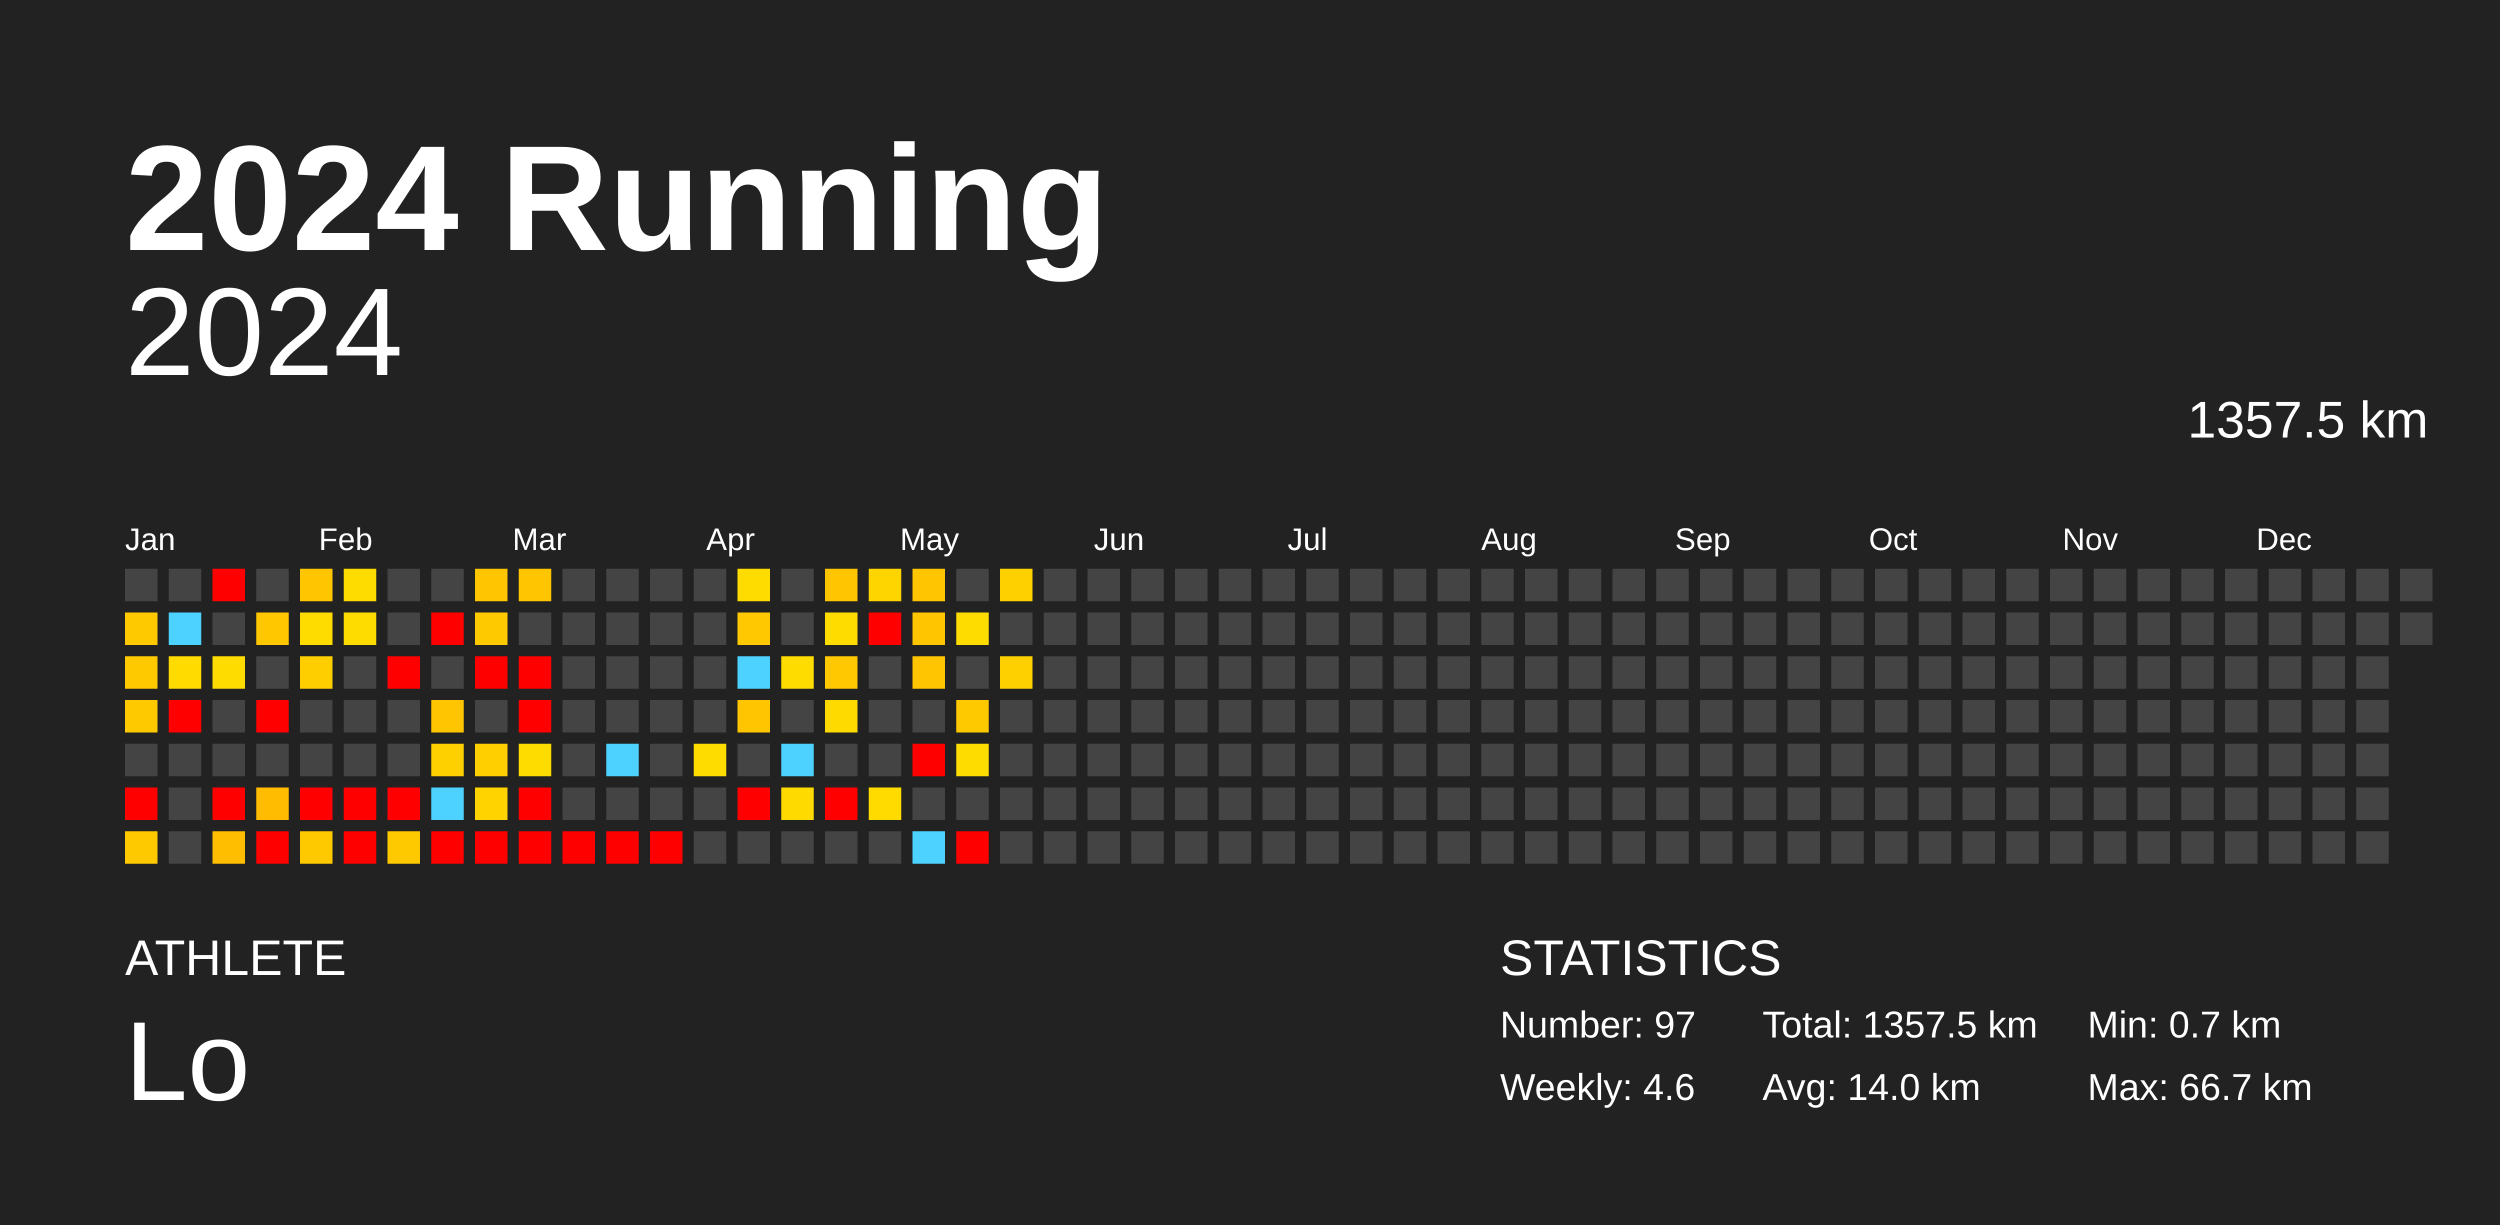
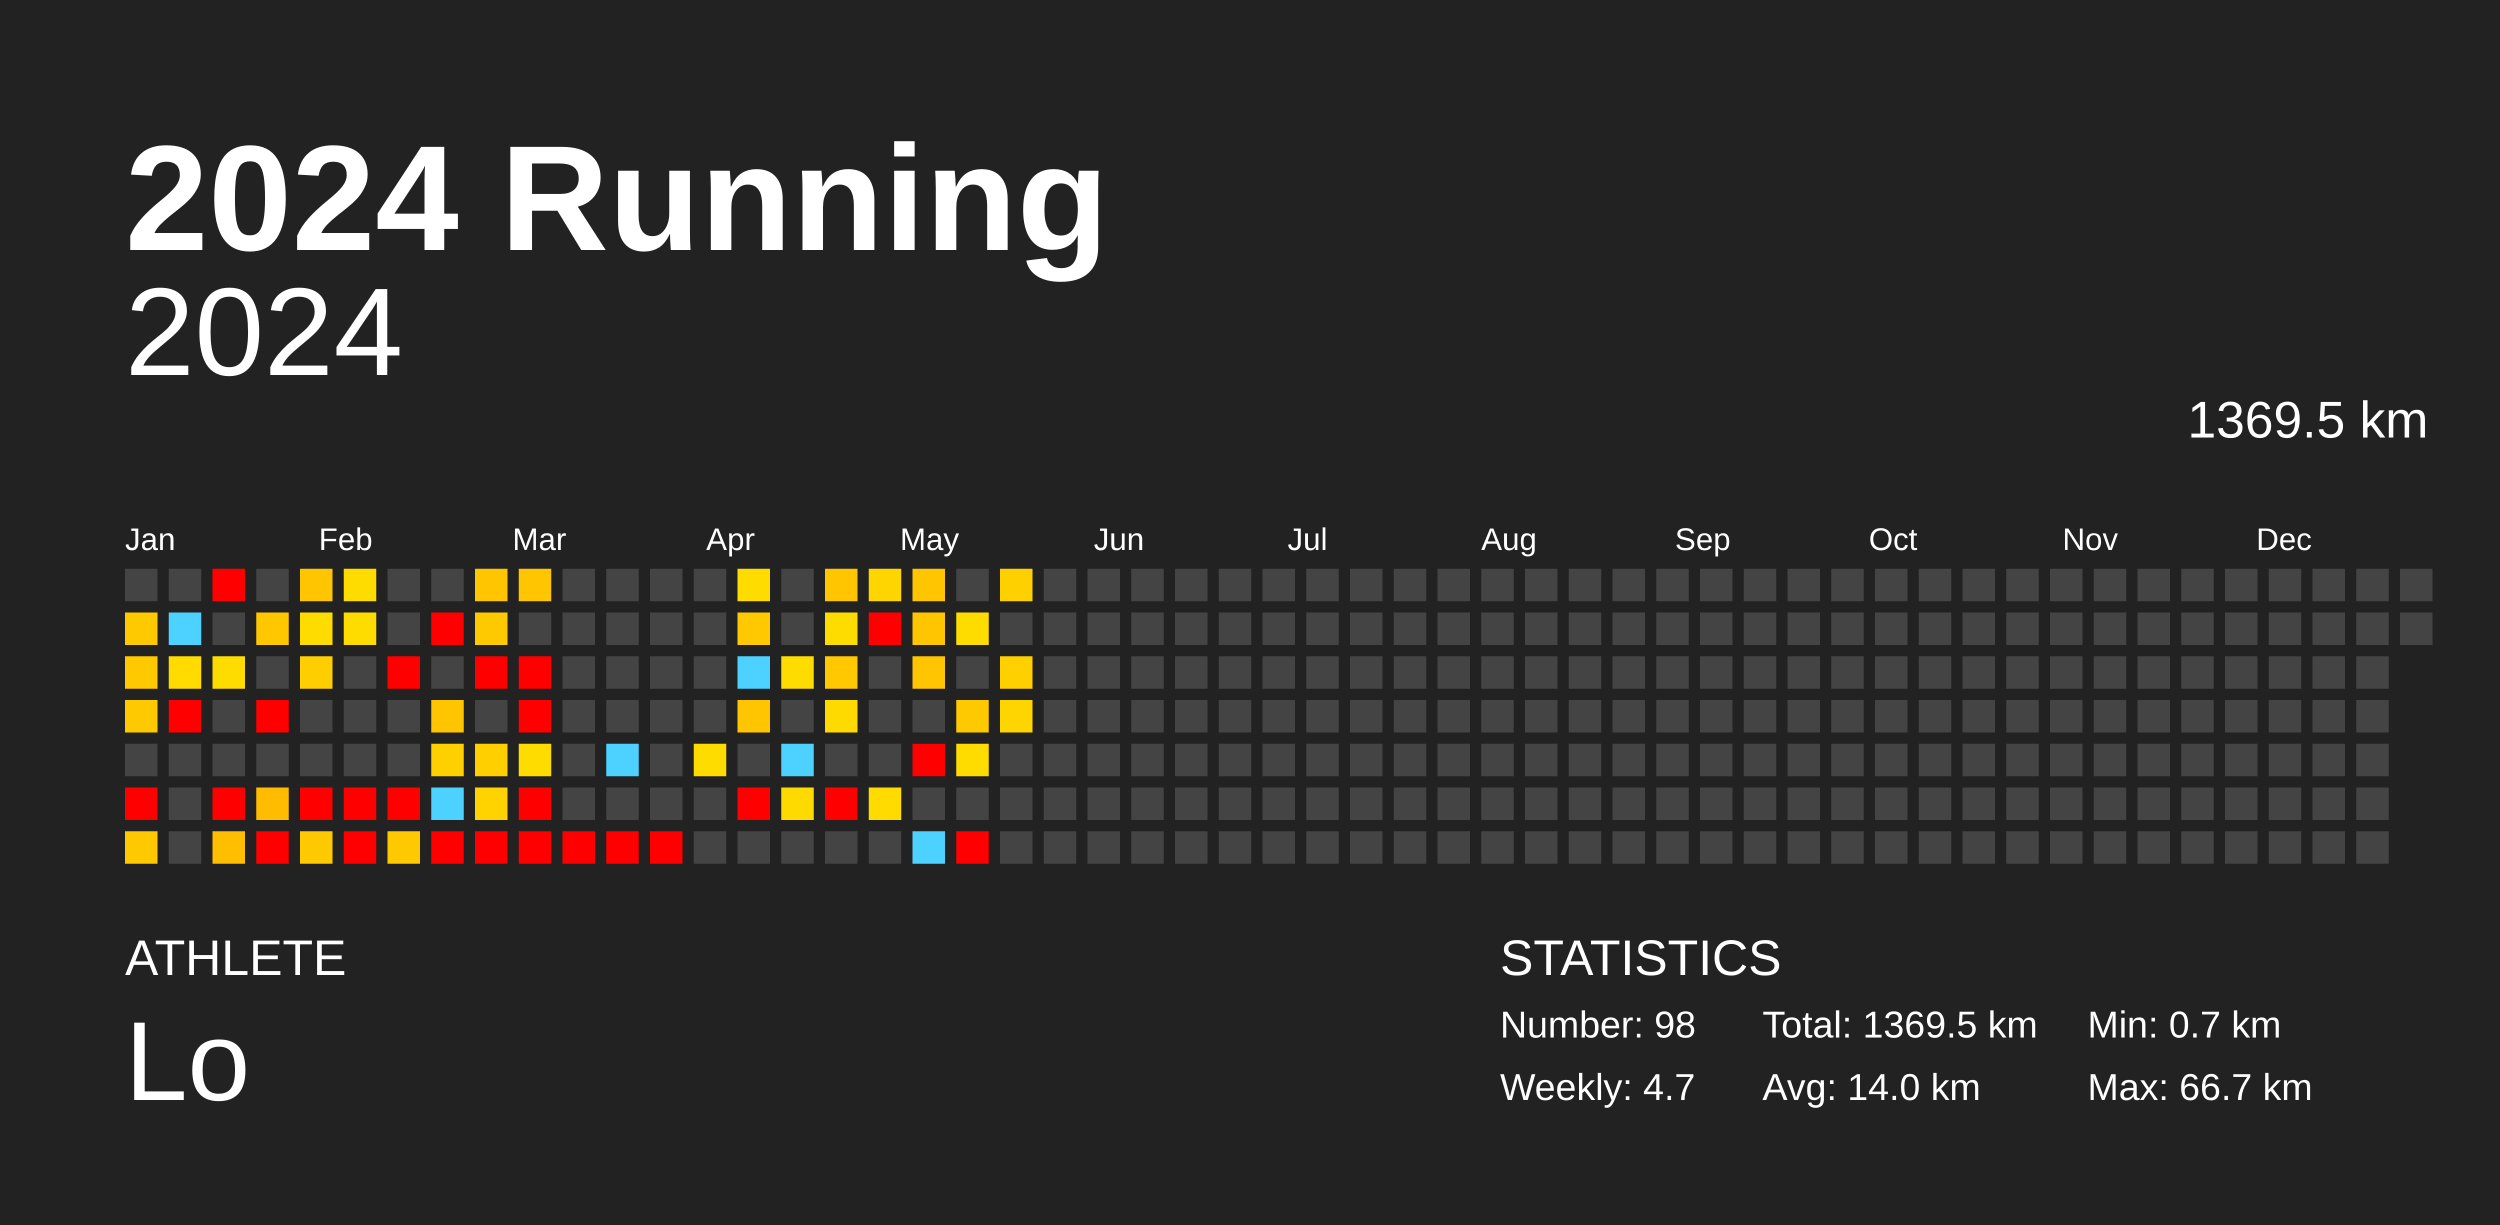
<svg xmlns="http://www.w3.org/2000/svg" baseProfile="full" height="98mm" version="1.1" viewBox="0,0,200,98" width="200mm">
  <defs />
  <rect fill="#222222" height="98" width="200" x="0" y="0" />
  <text fill="#FFFFFF" style="font-size:12px; font-family:Arial; font-weight:bold;" x="10" y="20">2024 Running</text>
  <text fill="#FFFFFF" style="font-size:4px; font-family:Arial" x="10" y="78">ATHLETE</text>
  <text fill="#FFFFFF" style="font-size:9px; font-family:Arial" x="10" y="88">Lo</text>
  <text fill="#FFFFFF" style="font-size:4px; font-family:Arial" x="120" y="78">STATISTICS</text>
-   <text fill="#FFFFFF" style="font-size:3px; font-family:Arial" x="120" y="83">Number: 97</text>
-   <text fill="#FFFFFF" style="font-size:3px; font-family:Arial" x="120" y="88">Weekly: 4.6</text>
-   <text fill="#FFFFFF" style="font-size:3px; font-family:Arial" x="141" y="83">Total: 1357.5 km</text>
+   <text fill="#FFFFFF" style="font-size:3px; font-family:Arial" x="120" y="83">Number: 98</text>
+   <text fill="#FFFFFF" style="font-size:3px; font-family:Arial" x="120" y="88">Weekly: 4.7</text>
+   <text fill="#FFFFFF" style="font-size:3px; font-family:Arial" x="141" y="83">Total: 1369.5 km</text>
  <text fill="#FFFFFF" style="font-size:3px; font-family:Arial" x="141" y="88">Avg: 14.0 km</text>
  <text fill="#FFFFFF" style="font-size:3px; font-family:Arial" x="167" y="83">Min: 0.7 km</text>
  <text fill="#FFFFFF" style="font-size:3px; font-family:Arial" x="167" y="88">Max: 66.7 km</text>
  <text alignment-baseline="hanging" fill="#FFFFFF" style="font-size:10.0px; font-family:Arial;" x="10" y="30">2024</text>
-   <text alignment-baseline="hanging" fill="#FFFFFF" style="font-size:4.125px; font-family:Arial;" x="175" y="35">1357.5 km</text>
+   <text alignment-baseline="hanging" fill="#FFFFFF" style="font-size:4.125px; font-family:Arial;" x="175" y="35">1369.5 km</text>
  <text fill="#FFFFFF" style="font-size:2.5px; font-family:Arial" x="10.0" y="44">Jan</text>
  <text fill="#FFFFFF" style="font-size:2.5px; font-family:Arial" x="25.5" y="44">Feb</text>
  <text fill="#FFFFFF" style="font-size:2.5px; font-family:Arial" x="41.0" y="44">Mar</text>
  <text fill="#FFFFFF" style="font-size:2.5px; font-family:Arial" x="56.5" y="44">Apr</text>
  <text fill="#FFFFFF" style="font-size:2.5px; font-family:Arial" x="72.0" y="44">May</text>
  <text fill="#FFFFFF" style="font-size:2.5px; font-family:Arial" x="87.5" y="44">Jun</text>
  <text fill="#FFFFFF" style="font-size:2.5px; font-family:Arial" x="103.0" y="44">Jul</text>
  <text fill="#FFFFFF" style="font-size:2.5px; font-family:Arial" x="118.5" y="44">Aug</text>
  <text fill="#FFFFFF" style="font-size:2.5px; font-family:Arial" x="134.0" y="44">Sep</text>
  <text fill="#FFFFFF" style="font-size:2.5px; font-family:Arial" x="149.5" y="44">Oct</text>
  <text fill="#FFFFFF" style="font-size:2.5px; font-family:Arial" x="165.0" y="44">Nov</text>
  <text fill="#FFFFFF" style="font-size:2.5px; font-family:Arial" x="180.5" y="44">Dec</text>
  <rect fill="#444444" height="2.6" width="2.6" x="10.0" y="45.5" />
  <rect fill="#ffc900" height="2.6" width="2.6" x="10.0" y="49.0" />
  <rect fill="#ffc900" height="2.6" width="2.6" x="10.0" y="52.5" />
  <rect fill="#ffc900" height="2.6" width="2.6" x="10.0" y="56.0" />
  <rect fill="#444444" height="2.6" width="2.6" x="10.0" y="59.5" />
  <rect fill="red" height="2.6" width="2.6" x="10.0" y="63.0" />
  <rect fill="#ffc900" height="2.6" width="2.6" x="10.0" y="66.5" />
  <rect fill="#444444" height="2.6" width="2.6" x="13.5" y="45.5" />
  <rect fill="#4dd2ff" height="2.6" width="2.6" x="13.5" y="49.0" />
  <rect fill="#ffdb00" height="2.6" width="2.6" x="13.5" y="52.5" />
  <rect fill="red" height="2.6" width="2.6" x="13.5" y="56.0" />
  <rect fill="#444444" height="2.6" width="2.6" x="13.5" y="59.5" />
  <rect fill="#444444" height="2.6" width="2.6" x="13.5" y="63.0" />
  <rect fill="#444444" height="2.6" width="2.6" x="13.5" y="66.5" />
  <rect fill="red" height="2.6" width="2.6" x="17.0" y="45.5" />
  <rect fill="#444444" height="2.6" width="2.6" x="17.0" y="49.0" />
  <rect fill="#ffdc00" height="2.6" width="2.6" x="17.0" y="52.5" />
  <rect fill="#444444" height="2.6" width="2.6" x="17.0" y="56.0" />
  <rect fill="#444444" height="2.6" width="2.6" x="17.0" y="59.5" />
  <rect fill="red" height="2.6" width="2.6" x="17.0" y="63.0" />
  <rect fill="#ffbe00" height="2.6" width="2.6" x="17.0" y="66.5" />
  <rect fill="#444444" height="2.6" width="2.6" x="20.5" y="45.5" />
  <rect fill="#ffc700" height="2.6" width="2.6" x="20.5" y="49.0" />
  <rect fill="#444444" height="2.6" width="2.6" x="20.5" y="52.5" />
  <rect fill="red" height="2.6" width="2.6" x="20.5" y="56.0" />
  <rect fill="#444444" height="2.6" width="2.6" x="20.5" y="59.5" />
  <rect fill="#ffbc00" height="2.6" width="2.6" x="20.5" y="63.0" />
  <rect fill="red" height="2.6" width="2.6" x="20.5" y="66.5" />
  <rect fill="#ffc500" height="2.6" width="2.6" x="24.0" y="45.5" />
  <rect fill="#ffdc00" height="2.6" width="2.6" x="24.0" y="49.0" />
  <rect fill="#ffce00" height="2.6" width="2.6" x="24.0" y="52.5" />
  <rect fill="#444444" height="2.6" width="2.6" x="24.0" y="56.0" />
  <rect fill="#444444" height="2.6" width="2.6" x="24.0" y="59.5" />
  <rect fill="red" height="2.6" width="2.6" x="24.0" y="63.0" />
  <rect fill="#ffc900" height="2.6" width="2.6" x="24.0" y="66.5" />
  <rect fill="#ffdc00" height="2.6" width="2.6" x="27.5" y="45.5" />
  <rect fill="#ffdc00" height="2.6" width="2.6" x="27.5" y="49.0" />
  <rect fill="#444444" height="2.6" width="2.6" x="27.5" y="52.5" />
  <rect fill="#444444" height="2.6" width="2.6" x="27.5" y="56.0" />
  <rect fill="#444444" height="2.6" width="2.6" x="27.5" y="59.5" />
  <rect fill="red" height="2.6" width="2.6" x="27.5" y="63.0" />
  <rect fill="red" height="2.6" width="2.6" x="27.5" y="66.5" />
  <rect fill="#444444" height="2.6" width="2.6" x="31.0" y="45.5" />
  <rect fill="#444444" height="2.6" width="2.6" x="31.0" y="49.0" />
  <rect fill="red" height="2.6" width="2.6" x="31.0" y="52.5" />
  <rect fill="#444444" height="2.6" width="2.6" x="31.0" y="56.0" />
  <rect fill="#444444" height="2.6" width="2.6" x="31.0" y="59.5" />
  <rect fill="red" height="2.6" width="2.6" x="31.0" y="63.0" />
  <rect fill="#ffc900" height="2.6" width="2.6" x="31.0" y="66.5" />
  <rect fill="#444444" height="2.6" width="2.6" x="34.5" y="45.5" />
  <rect fill="red" height="2.6" width="2.6" x="34.5" y="49.0" />
  <rect fill="#444444" height="2.6" width="2.6" x="34.5" y="52.5" />
  <rect fill="#ffc500" height="2.6" width="2.6" x="34.5" y="56.0" />
  <rect fill="#ffd000" height="2.6" width="2.6" x="34.5" y="59.5" />
  <rect fill="#4dd2ff" height="2.6" width="2.6" x="34.5" y="63.0" />
  <rect fill="red" height="2.6" width="2.6" x="34.5" y="66.5" />
  <rect fill="#ffc500" height="2.6" width="2.6" x="38.0" y="45.5" />
  <rect fill="#ffc900" height="2.6" width="2.6" x="38.0" y="49.0" />
  <rect fill="red" height="2.6" width="2.6" x="38.0" y="52.5" />
  <rect fill="#444444" height="2.6" width="2.6" x="38.0" y="56.0" />
  <rect fill="#ffcf00" height="2.6" width="2.6" x="38.0" y="59.5" />
  <rect fill="#ffd300" height="2.6" width="2.6" x="38.0" y="63.0" />
  <rect fill="red" height="2.6" width="2.6" x="38.0" y="66.5" />
  <rect fill="#ffc500" height="2.6" width="2.6" x="41.5" y="45.5" />
  <rect fill="#444444" height="2.6" width="2.6" x="41.5" y="49.0" />
  <rect fill="red" height="2.6" width="2.6" x="41.5" y="52.5" />
  <rect fill="red" height="2.6" width="2.6" x="41.5" y="56.0" />
  <rect fill="#ffdc00" height="2.6" width="2.6" x="41.5" y="59.5" />
  <rect fill="red" height="2.6" width="2.6" x="41.5" y="63.0" />
  <rect fill="red" height="2.6" width="2.6" x="41.5" y="66.5" />
  <rect fill="#444444" height="2.6" width="2.6" x="45.0" y="45.5" />
  <rect fill="#444444" height="2.6" width="2.6" x="45.0" y="49.0" />
  <rect fill="#444444" height="2.6" width="2.6" x="45.0" y="52.5" />
  <rect fill="#444444" height="2.6" width="2.6" x="45.0" y="56.0" />
  <rect fill="#444444" height="2.6" width="2.6" x="45.0" y="59.5" />
  <rect fill="#444444" height="2.6" width="2.6" x="45.0" y="63.0" />
  <rect fill="red" height="2.6" width="2.6" x="45.0" y="66.5" />
  <rect fill="#444444" height="2.6" width="2.6" x="48.5" y="45.5" />
  <rect fill="#444444" height="2.6" width="2.6" x="48.5" y="49.0" />
  <rect fill="#444444" height="2.6" width="2.6" x="48.5" y="52.5" />
  <rect fill="#444444" height="2.6" width="2.6" x="48.5" y="56.0" />
  <rect fill="#4dd2ff" height="2.6" width="2.6" x="48.5" y="59.5" />
  <rect fill="#444444" height="2.6" width="2.6" x="48.5" y="63.0" />
  <rect fill="red" height="2.6" width="2.6" x="48.5" y="66.5" />
  <rect fill="#444444" height="2.6" width="2.6" x="52.0" y="45.5" />
  <rect fill="#444444" height="2.6" width="2.6" x="52.0" y="49.0" />
  <rect fill="#444444" height="2.6" width="2.6" x="52.0" y="52.5" />
  <rect fill="#444444" height="2.6" width="2.6" x="52.0" y="56.0" />
  <rect fill="#444444" height="2.6" width="2.6" x="52.0" y="59.5" />
  <rect fill="#444444" height="2.6" width="2.6" x="52.0" y="63.0" />
  <rect fill="red" height="2.6" width="2.6" x="52.0" y="66.5" />
  <rect fill="#444444" height="2.6" width="2.6" x="55.5" y="45.5" />
  <rect fill="#444444" height="2.6" width="2.6" x="55.5" y="49.0" />
  <rect fill="#444444" height="2.6" width="2.6" x="55.5" y="52.5" />
  <rect fill="#444444" height="2.6" width="2.6" x="55.5" y="56.0" />
  <rect fill="#ffdc00" height="2.6" width="2.6" x="55.5" y="59.5" />
  <rect fill="#444444" height="2.6" width="2.6" x="55.5" y="63.0" />
  <rect fill="#444444" height="2.6" width="2.6" x="55.5" y="66.5" />
  <rect fill="#ffdc00" height="2.6" width="2.6" x="59.0" y="45.5" />
  <rect fill="#ffc800" height="2.6" width="2.6" x="59.0" y="49.0" />
  <rect fill="#4dd2ff" height="2.6" width="2.6" x="59.0" y="52.5" />
  <rect fill="#ffc500" height="2.6" width="2.6" x="59.0" y="56.0" />
  <rect fill="#444444" height="2.6" width="2.6" x="59.0" y="59.5" />
  <rect fill="red" height="2.6" width="2.6" x="59.0" y="63.0" />
  <rect fill="#444444" height="2.6" width="2.6" x="59.0" y="66.5" />
  <rect fill="#444444" height="2.6" width="2.6" x="62.5" y="45.5" />
  <rect fill="#444444" height="2.6" width="2.6" x="62.5" y="49.0" />
  <rect fill="#ffdc00" height="2.6" width="2.6" x="62.5" y="52.5" />
  <rect fill="#444444" height="2.6" width="2.6" x="62.5" y="56.0" />
  <rect fill="#4dd2ff" height="2.6" width="2.6" x="62.5" y="59.5" />
  <rect fill="#ffda00" height="2.6" width="2.6" x="62.5" y="63.0" />
  <rect fill="#444444" height="2.6" width="2.6" x="62.5" y="66.5" />
  <rect fill="#ffc500" height="2.6" width="2.6" x="66.0" y="45.5" />
  <rect fill="#ffdc00" height="2.6" width="2.6" x="66.0" y="49.0" />
  <rect fill="#ffc800" height="2.6" width="2.6" x="66.0" y="52.5" />
  <rect fill="#ffda00" height="2.6" width="2.6" x="66.0" y="56.0" />
  <rect fill="#444444" height="2.6" width="2.6" x="66.0" y="59.5" />
  <rect fill="red" height="2.6" width="2.6" x="66.0" y="63.0" />
  <rect fill="#444444" height="2.6" width="2.6" x="66.0" y="66.5" />
  <rect fill="#ffd500" height="2.6" width="2.6" x="69.5" y="45.5" />
  <rect fill="red" height="2.6" width="2.6" x="69.5" y="49.0" />
  <rect fill="#444444" height="2.6" width="2.6" x="69.5" y="52.5" />
  <rect fill="#444444" height="2.6" width="2.6" x="69.5" y="56.0" />
  <rect fill="#444444" height="2.6" width="2.6" x="69.5" y="59.5" />
  <rect fill="#ffdb00" height="2.6" width="2.6" x="69.5" y="63.0" />
  <rect fill="#444444" height="2.6" width="2.6" x="69.5" y="66.5" />
  <rect fill="#ffc500" height="2.6" width="2.6" x="73.0" y="45.5" />
  <rect fill="#ffc600" height="2.6" width="2.6" x="73.0" y="49.0" />
  <rect fill="#ffc500" height="2.6" width="2.6" x="73.0" y="52.5" />
  <rect fill="#444444" height="2.6" width="2.6" x="73.0" y="56.0" />
  <rect fill="red" height="2.6" width="2.6" x="73.0" y="59.5" />
  <rect fill="#444444" height="2.6" width="2.6" x="73.0" y="63.0" />
  <rect fill="#4dd2ff" height="2.6" width="2.6" x="73.0" y="66.5" />
  <rect fill="#444444" height="2.6" width="2.6" x="76.5" y="45.5" />
  <rect fill="#ffdc00" height="2.6" width="2.6" x="76.5" y="49.0" />
  <rect fill="#444444" height="2.6" width="2.6" x="76.5" y="52.5" />
  <rect fill="#ffc900" height="2.6" width="2.6" x="76.5" y="56.0" />
  <rect fill="#ffdc00" height="2.6" width="2.6" x="76.5" y="59.5" />
  <rect fill="#444444" height="2.6" width="2.6" x="76.5" y="63.0" />
  <rect fill="red" height="2.6" width="2.6" x="76.5" y="66.5" />
  <rect fill="#ffd000" height="2.6" width="2.6" x="80.0" y="45.5" />
  <rect fill="#444444" height="2.6" width="2.6" x="80.0" y="49.0" />
  <rect fill="#ffd000" height="2.6" width="2.6" x="80.0" y="52.5" />
-   <rect fill="#444444" height="2.6" width="2.6" x="80.0" y="56.0" />
+   <rect fill="#ffd500" height="2.6" width="2.6" x="80.0" y="56.0" />
  <rect fill="#444444" height="2.6" width="2.6" x="80.0" y="59.5" />
  <rect fill="#444444" height="2.6" width="2.6" x="80.0" y="63.0" />
  <rect fill="#444444" height="2.6" width="2.6" x="80.0" y="66.5" />
  <rect fill="#444444" height="2.6" width="2.6" x="83.5" y="45.5" />
  <rect fill="#444444" height="2.6" width="2.6" x="83.5" y="49.0" />
  <rect fill="#444444" height="2.6" width="2.6" x="83.5" y="52.5" />
  <rect fill="#444444" height="2.6" width="2.6" x="83.5" y="56.0" />
  <rect fill="#444444" height="2.6" width="2.6" x="83.5" y="59.5" />
  <rect fill="#444444" height="2.6" width="2.6" x="83.5" y="63.0" />
  <rect fill="#444444" height="2.6" width="2.6" x="83.5" y="66.5" />
  <rect fill="#444444" height="2.6" width="2.6" x="87.0" y="45.5" />
  <rect fill="#444444" height="2.6" width="2.6" x="87.0" y="49.0" />
  <rect fill="#444444" height="2.6" width="2.6" x="87.0" y="52.5" />
  <rect fill="#444444" height="2.6" width="2.6" x="87.0" y="56.0" />
  <rect fill="#444444" height="2.6" width="2.6" x="87.0" y="59.5" />
  <rect fill="#444444" height="2.6" width="2.6" x="87.0" y="63.0" />
  <rect fill="#444444" height="2.6" width="2.6" x="87.0" y="66.5" />
  <rect fill="#444444" height="2.6" width="2.6" x="90.5" y="45.5" />
  <rect fill="#444444" height="2.6" width="2.6" x="90.5" y="49.0" />
  <rect fill="#444444" height="2.6" width="2.6" x="90.5" y="52.5" />
  <rect fill="#444444" height="2.6" width="2.6" x="90.5" y="56.0" />
  <rect fill="#444444" height="2.6" width="2.6" x="90.5" y="59.5" />
  <rect fill="#444444" height="2.6" width="2.6" x="90.5" y="63.0" />
  <rect fill="#444444" height="2.6" width="2.6" x="90.5" y="66.5" />
  <rect fill="#444444" height="2.6" width="2.6" x="94.0" y="45.5" />
  <rect fill="#444444" height="2.6" width="2.6" x="94.0" y="49.0" />
  <rect fill="#444444" height="2.6" width="2.6" x="94.0" y="52.5" />
  <rect fill="#444444" height="2.6" width="2.6" x="94.0" y="56.0" />
  <rect fill="#444444" height="2.6" width="2.6" x="94.0" y="59.5" />
  <rect fill="#444444" height="2.6" width="2.6" x="94.0" y="63.0" />
  <rect fill="#444444" height="2.6" width="2.6" x="94.0" y="66.5" />
  <rect fill="#444444" height="2.6" width="2.6" x="97.5" y="45.5" />
  <rect fill="#444444" height="2.6" width="2.6" x="97.5" y="49.0" />
  <rect fill="#444444" height="2.6" width="2.6" x="97.5" y="52.5" />
  <rect fill="#444444" height="2.6" width="2.6" x="97.5" y="56.0" />
  <rect fill="#444444" height="2.6" width="2.6" x="97.5" y="59.5" />
  <rect fill="#444444" height="2.6" width="2.6" x="97.5" y="63.0" />
  <rect fill="#444444" height="2.6" width="2.6" x="97.5" y="66.5" />
  <rect fill="#444444" height="2.6" width="2.6" x="101.0" y="45.5" />
  <rect fill="#444444" height="2.6" width="2.6" x="101.0" y="49.0" />
  <rect fill="#444444" height="2.6" width="2.6" x="101.0" y="52.5" />
  <rect fill="#444444" height="2.6" width="2.6" x="101.0" y="56.0" />
  <rect fill="#444444" height="2.6" width="2.6" x="101.0" y="59.5" />
  <rect fill="#444444" height="2.6" width="2.6" x="101.0" y="63.0" />
  <rect fill="#444444" height="2.6" width="2.6" x="101.0" y="66.5" />
  <rect fill="#444444" height="2.6" width="2.6" x="104.5" y="45.5" />
  <rect fill="#444444" height="2.6" width="2.6" x="104.5" y="49.0" />
  <rect fill="#444444" height="2.6" width="2.6" x="104.5" y="52.5" />
  <rect fill="#444444" height="2.6" width="2.6" x="104.5" y="56.0" />
  <rect fill="#444444" height="2.6" width="2.6" x="104.5" y="59.5" />
  <rect fill="#444444" height="2.6" width="2.6" x="104.5" y="63.0" />
  <rect fill="#444444" height="2.6" width="2.6" x="104.5" y="66.5" />
  <rect fill="#444444" height="2.6" width="2.6" x="108.0" y="45.5" />
  <rect fill="#444444" height="2.6" width="2.6" x="108.0" y="49.0" />
  <rect fill="#444444" height="2.6" width="2.6" x="108.0" y="52.5" />
  <rect fill="#444444" height="2.6" width="2.6" x="108.0" y="56.0" />
  <rect fill="#444444" height="2.6" width="2.6" x="108.0" y="59.5" />
  <rect fill="#444444" height="2.6" width="2.6" x="108.0" y="63.0" />
  <rect fill="#444444" height="2.6" width="2.6" x="108.0" y="66.5" />
  <rect fill="#444444" height="2.6" width="2.6" x="111.5" y="45.5" />
  <rect fill="#444444" height="2.6" width="2.6" x="111.5" y="49.0" />
  <rect fill="#444444" height="2.6" width="2.6" x="111.5" y="52.5" />
  <rect fill="#444444" height="2.6" width="2.6" x="111.5" y="56.0" />
  <rect fill="#444444" height="2.6" width="2.6" x="111.5" y="59.5" />
  <rect fill="#444444" height="2.6" width="2.6" x="111.5" y="63.0" />
  <rect fill="#444444" height="2.6" width="2.6" x="111.5" y="66.5" />
  <rect fill="#444444" height="2.6" width="2.6" x="115.0" y="45.5" />
  <rect fill="#444444" height="2.6" width="2.6" x="115.0" y="49.0" />
  <rect fill="#444444" height="2.6" width="2.6" x="115.0" y="52.5" />
  <rect fill="#444444" height="2.6" width="2.6" x="115.0" y="56.0" />
  <rect fill="#444444" height="2.6" width="2.6" x="115.0" y="59.5" />
  <rect fill="#444444" height="2.6" width="2.6" x="115.0" y="63.0" />
  <rect fill="#444444" height="2.6" width="2.6" x="115.0" y="66.5" />
  <rect fill="#444444" height="2.6" width="2.6" x="118.5" y="45.5" />
  <rect fill="#444444" height="2.6" width="2.6" x="118.5" y="49.0" />
  <rect fill="#444444" height="2.6" width="2.6" x="118.5" y="52.5" />
  <rect fill="#444444" height="2.6" width="2.6" x="118.5" y="56.0" />
  <rect fill="#444444" height="2.6" width="2.6" x="118.5" y="59.5" />
  <rect fill="#444444" height="2.6" width="2.6" x="118.5" y="63.0" />
  <rect fill="#444444" height="2.6" width="2.6" x="118.5" y="66.5" />
  <rect fill="#444444" height="2.6" width="2.6" x="122.0" y="45.5" />
  <rect fill="#444444" height="2.6" width="2.6" x="122.0" y="49.0" />
  <rect fill="#444444" height="2.6" width="2.6" x="122.0" y="52.5" />
  <rect fill="#444444" height="2.6" width="2.6" x="122.0" y="56.0" />
  <rect fill="#444444" height="2.6" width="2.6" x="122.0" y="59.5" />
  <rect fill="#444444" height="2.6" width="2.6" x="122.0" y="63.0" />
  <rect fill="#444444" height="2.6" width="2.6" x="122.0" y="66.5" />
  <rect fill="#444444" height="2.6" width="2.6" x="125.5" y="45.5" />
  <rect fill="#444444" height="2.6" width="2.6" x="125.5" y="49.0" />
  <rect fill="#444444" height="2.6" width="2.6" x="125.5" y="52.5" />
  <rect fill="#444444" height="2.6" width="2.6" x="125.5" y="56.0" />
  <rect fill="#444444" height="2.6" width="2.6" x="125.5" y="59.5" />
  <rect fill="#444444" height="2.6" width="2.6" x="125.5" y="63.0" />
  <rect fill="#444444" height="2.6" width="2.6" x="125.5" y="66.5" />
  <rect fill="#444444" height="2.6" width="2.6" x="129.0" y="45.5" />
  <rect fill="#444444" height="2.6" width="2.6" x="129.0" y="49.0" />
  <rect fill="#444444" height="2.6" width="2.6" x="129.0" y="52.5" />
  <rect fill="#444444" height="2.6" width="2.6" x="129.0" y="56.0" />
  <rect fill="#444444" height="2.6" width="2.6" x="129.0" y="59.5" />
  <rect fill="#444444" height="2.6" width="2.6" x="129.0" y="63.0" />
  <rect fill="#444444" height="2.6" width="2.6" x="129.0" y="66.5" />
  <rect fill="#444444" height="2.6" width="2.6" x="132.5" y="45.5" />
  <rect fill="#444444" height="2.6" width="2.6" x="132.5" y="49.0" />
  <rect fill="#444444" height="2.6" width="2.6" x="132.5" y="52.5" />
  <rect fill="#444444" height="2.6" width="2.6" x="132.5" y="56.0" />
  <rect fill="#444444" height="2.6" width="2.6" x="132.5" y="59.5" />
  <rect fill="#444444" height="2.6" width="2.6" x="132.5" y="63.0" />
  <rect fill="#444444" height="2.6" width="2.6" x="132.5" y="66.5" />
  <rect fill="#444444" height="2.6" width="2.6" x="136.0" y="45.5" />
  <rect fill="#444444" height="2.6" width="2.6" x="136.0" y="49.0" />
  <rect fill="#444444" height="2.6" width="2.6" x="136.0" y="52.5" />
  <rect fill="#444444" height="2.6" width="2.6" x="136.0" y="56.0" />
  <rect fill="#444444" height="2.6" width="2.6" x="136.0" y="59.5" />
  <rect fill="#444444" height="2.6" width="2.6" x="136.0" y="63.0" />
  <rect fill="#444444" height="2.6" width="2.6" x="136.0" y="66.5" />
  <rect fill="#444444" height="2.6" width="2.6" x="139.5" y="45.5" />
  <rect fill="#444444" height="2.6" width="2.6" x="139.5" y="49.0" />
  <rect fill="#444444" height="2.6" width="2.6" x="139.5" y="52.5" />
  <rect fill="#444444" height="2.6" width="2.6" x="139.5" y="56.0" />
  <rect fill="#444444" height="2.6" width="2.6" x="139.5" y="59.5" />
  <rect fill="#444444" height="2.6" width="2.6" x="139.5" y="63.0" />
  <rect fill="#444444" height="2.6" width="2.6" x="139.5" y="66.5" />
  <rect fill="#444444" height="2.6" width="2.6" x="143.0" y="45.5" />
  <rect fill="#444444" height="2.6" width="2.6" x="143.0" y="49.0" />
  <rect fill="#444444" height="2.6" width="2.6" x="143.0" y="52.5" />
  <rect fill="#444444" height="2.6" width="2.6" x="143.0" y="56.0" />
  <rect fill="#444444" height="2.6" width="2.6" x="143.0" y="59.5" />
  <rect fill="#444444" height="2.6" width="2.6" x="143.0" y="63.0" />
  <rect fill="#444444" height="2.6" width="2.6" x="143.0" y="66.5" />
  <rect fill="#444444" height="2.6" width="2.6" x="146.5" y="45.5" />
  <rect fill="#444444" height="2.6" width="2.6" x="146.5" y="49.0" />
  <rect fill="#444444" height="2.6" width="2.6" x="146.5" y="52.5" />
  <rect fill="#444444" height="2.6" width="2.6" x="146.5" y="56.0" />
  <rect fill="#444444" height="2.6" width="2.6" x="146.5" y="59.5" />
  <rect fill="#444444" height="2.6" width="2.6" x="146.5" y="63.0" />
  <rect fill="#444444" height="2.6" width="2.6" x="146.5" y="66.5" />
  <rect fill="#444444" height="2.6" width="2.6" x="150.0" y="45.5" />
  <rect fill="#444444" height="2.6" width="2.6" x="150.0" y="49.0" />
  <rect fill="#444444" height="2.6" width="2.6" x="150.0" y="52.5" />
  <rect fill="#444444" height="2.6" width="2.6" x="150.0" y="56.0" />
  <rect fill="#444444" height="2.6" width="2.6" x="150.0" y="59.5" />
  <rect fill="#444444" height="2.6" width="2.6" x="150.0" y="63.0" />
  <rect fill="#444444" height="2.6" width="2.6" x="150.0" y="66.5" />
  <rect fill="#444444" height="2.6" width="2.6" x="153.5" y="45.5" />
  <rect fill="#444444" height="2.6" width="2.6" x="153.5" y="49.0" />
  <rect fill="#444444" height="2.6" width="2.6" x="153.5" y="52.5" />
  <rect fill="#444444" height="2.6" width="2.6" x="153.5" y="56.0" />
  <rect fill="#444444" height="2.6" width="2.6" x="153.5" y="59.5" />
  <rect fill="#444444" height="2.6" width="2.6" x="153.5" y="63.0" />
  <rect fill="#444444" height="2.6" width="2.6" x="153.5" y="66.5" />
  <rect fill="#444444" height="2.6" width="2.6" x="157.0" y="45.5" />
  <rect fill="#444444" height="2.6" width="2.6" x="157.0" y="49.0" />
  <rect fill="#444444" height="2.6" width="2.6" x="157.0" y="52.5" />
  <rect fill="#444444" height="2.6" width="2.6" x="157.0" y="56.0" />
  <rect fill="#444444" height="2.6" width="2.6" x="157.0" y="59.5" />
  <rect fill="#444444" height="2.6" width="2.6" x="157.0" y="63.0" />
  <rect fill="#444444" height="2.6" width="2.6" x="157.0" y="66.5" />
  <rect fill="#444444" height="2.6" width="2.6" x="160.5" y="45.5" />
  <rect fill="#444444" height="2.6" width="2.6" x="160.5" y="49.0" />
  <rect fill="#444444" height="2.6" width="2.6" x="160.5" y="52.5" />
  <rect fill="#444444" height="2.6" width="2.6" x="160.5" y="56.0" />
  <rect fill="#444444" height="2.6" width="2.6" x="160.5" y="59.5" />
  <rect fill="#444444" height="2.6" width="2.6" x="160.5" y="63.0" />
  <rect fill="#444444" height="2.6" width="2.6" x="160.5" y="66.5" />
  <rect fill="#444444" height="2.6" width="2.6" x="164.0" y="45.5" />
  <rect fill="#444444" height="2.6" width="2.6" x="164.0" y="49.0" />
  <rect fill="#444444" height="2.6" width="2.6" x="164.0" y="52.5" />
  <rect fill="#444444" height="2.6" width="2.6" x="164.0" y="56.0" />
  <rect fill="#444444" height="2.6" width="2.6" x="164.0" y="59.5" />
  <rect fill="#444444" height="2.6" width="2.6" x="164.0" y="63.0" />
  <rect fill="#444444" height="2.6" width="2.6" x="164.0" y="66.5" />
  <rect fill="#444444" height="2.6" width="2.6" x="167.5" y="45.5" />
  <rect fill="#444444" height="2.6" width="2.6" x="167.5" y="49.0" />
  <rect fill="#444444" height="2.6" width="2.6" x="167.5" y="52.5" />
  <rect fill="#444444" height="2.6" width="2.6" x="167.5" y="56.0" />
  <rect fill="#444444" height="2.6" width="2.6" x="167.5" y="59.5" />
  <rect fill="#444444" height="2.6" width="2.6" x="167.5" y="63.0" />
  <rect fill="#444444" height="2.6" width="2.6" x="167.5" y="66.5" />
  <rect fill="#444444" height="2.6" width="2.6" x="171.0" y="45.5" />
  <rect fill="#444444" height="2.6" width="2.6" x="171.0" y="49.0" />
  <rect fill="#444444" height="2.6" width="2.6" x="171.0" y="52.5" />
  <rect fill="#444444" height="2.6" width="2.6" x="171.0" y="56.0" />
  <rect fill="#444444" height="2.6" width="2.6" x="171.0" y="59.5" />
  <rect fill="#444444" height="2.6" width="2.6" x="171.0" y="63.0" />
  <rect fill="#444444" height="2.6" width="2.6" x="171.0" y="66.5" />
  <rect fill="#444444" height="2.6" width="2.6" x="174.5" y="45.5" />
  <rect fill="#444444" height="2.6" width="2.6" x="174.5" y="49.0" />
  <rect fill="#444444" height="2.6" width="2.6" x="174.5" y="52.5" />
  <rect fill="#444444" height="2.6" width="2.6" x="174.5" y="56.0" />
  <rect fill="#444444" height="2.6" width="2.6" x="174.5" y="59.5" />
  <rect fill="#444444" height="2.6" width="2.6" x="174.5" y="63.0" />
  <rect fill="#444444" height="2.6" width="2.6" x="174.5" y="66.5" />
  <rect fill="#444444" height="2.6" width="2.6" x="178.0" y="45.5" />
  <rect fill="#444444" height="2.6" width="2.6" x="178.0" y="49.0" />
  <rect fill="#444444" height="2.6" width="2.6" x="178.0" y="52.5" />
  <rect fill="#444444" height="2.6" width="2.6" x="178.0" y="56.0" />
  <rect fill="#444444" height="2.6" width="2.6" x="178.0" y="59.5" />
  <rect fill="#444444" height="2.6" width="2.6" x="178.0" y="63.0" />
  <rect fill="#444444" height="2.6" width="2.6" x="178.0" y="66.5" />
  <rect fill="#444444" height="2.6" width="2.6" x="181.5" y="45.5" />
  <rect fill="#444444" height="2.6" width="2.6" x="181.5" y="49.0" />
  <rect fill="#444444" height="2.6" width="2.6" x="181.5" y="52.5" />
  <rect fill="#444444" height="2.6" width="2.6" x="181.5" y="56.0" />
  <rect fill="#444444" height="2.6" width="2.6" x="181.5" y="59.5" />
  <rect fill="#444444" height="2.6" width="2.6" x="181.5" y="63.0" />
  <rect fill="#444444" height="2.6" width="2.6" x="181.5" y="66.5" />
  <rect fill="#444444" height="2.6" width="2.6" x="185.0" y="45.5" />
  <rect fill="#444444" height="2.6" width="2.6" x="185.0" y="49.0" />
  <rect fill="#444444" height="2.6" width="2.6" x="185.0" y="52.5" />
  <rect fill="#444444" height="2.6" width="2.6" x="185.0" y="56.0" />
  <rect fill="#444444" height="2.6" width="2.6" x="185.0" y="59.5" />
  <rect fill="#444444" height="2.6" width="2.6" x="185.0" y="63.0" />
  <rect fill="#444444" height="2.6" width="2.6" x="185.0" y="66.5" />
  <rect fill="#444444" height="2.6" width="2.6" x="188.5" y="45.5" />
  <rect fill="#444444" height="2.6" width="2.6" x="188.5" y="49.0" />
  <rect fill="#444444" height="2.6" width="2.6" x="188.5" y="52.5" />
  <rect fill="#444444" height="2.6" width="2.6" x="188.5" y="56.0" />
  <rect fill="#444444" height="2.6" width="2.6" x="188.5" y="59.5" />
  <rect fill="#444444" height="2.6" width="2.6" x="188.5" y="63.0" />
  <rect fill="#444444" height="2.6" width="2.6" x="188.5" y="66.5" />
  <rect fill="#444444" height="2.6" width="2.6" x="192.0" y="45.5" />
  <rect fill="#444444" height="2.6" width="2.6" x="192.0" y="49.0" />
</svg>
